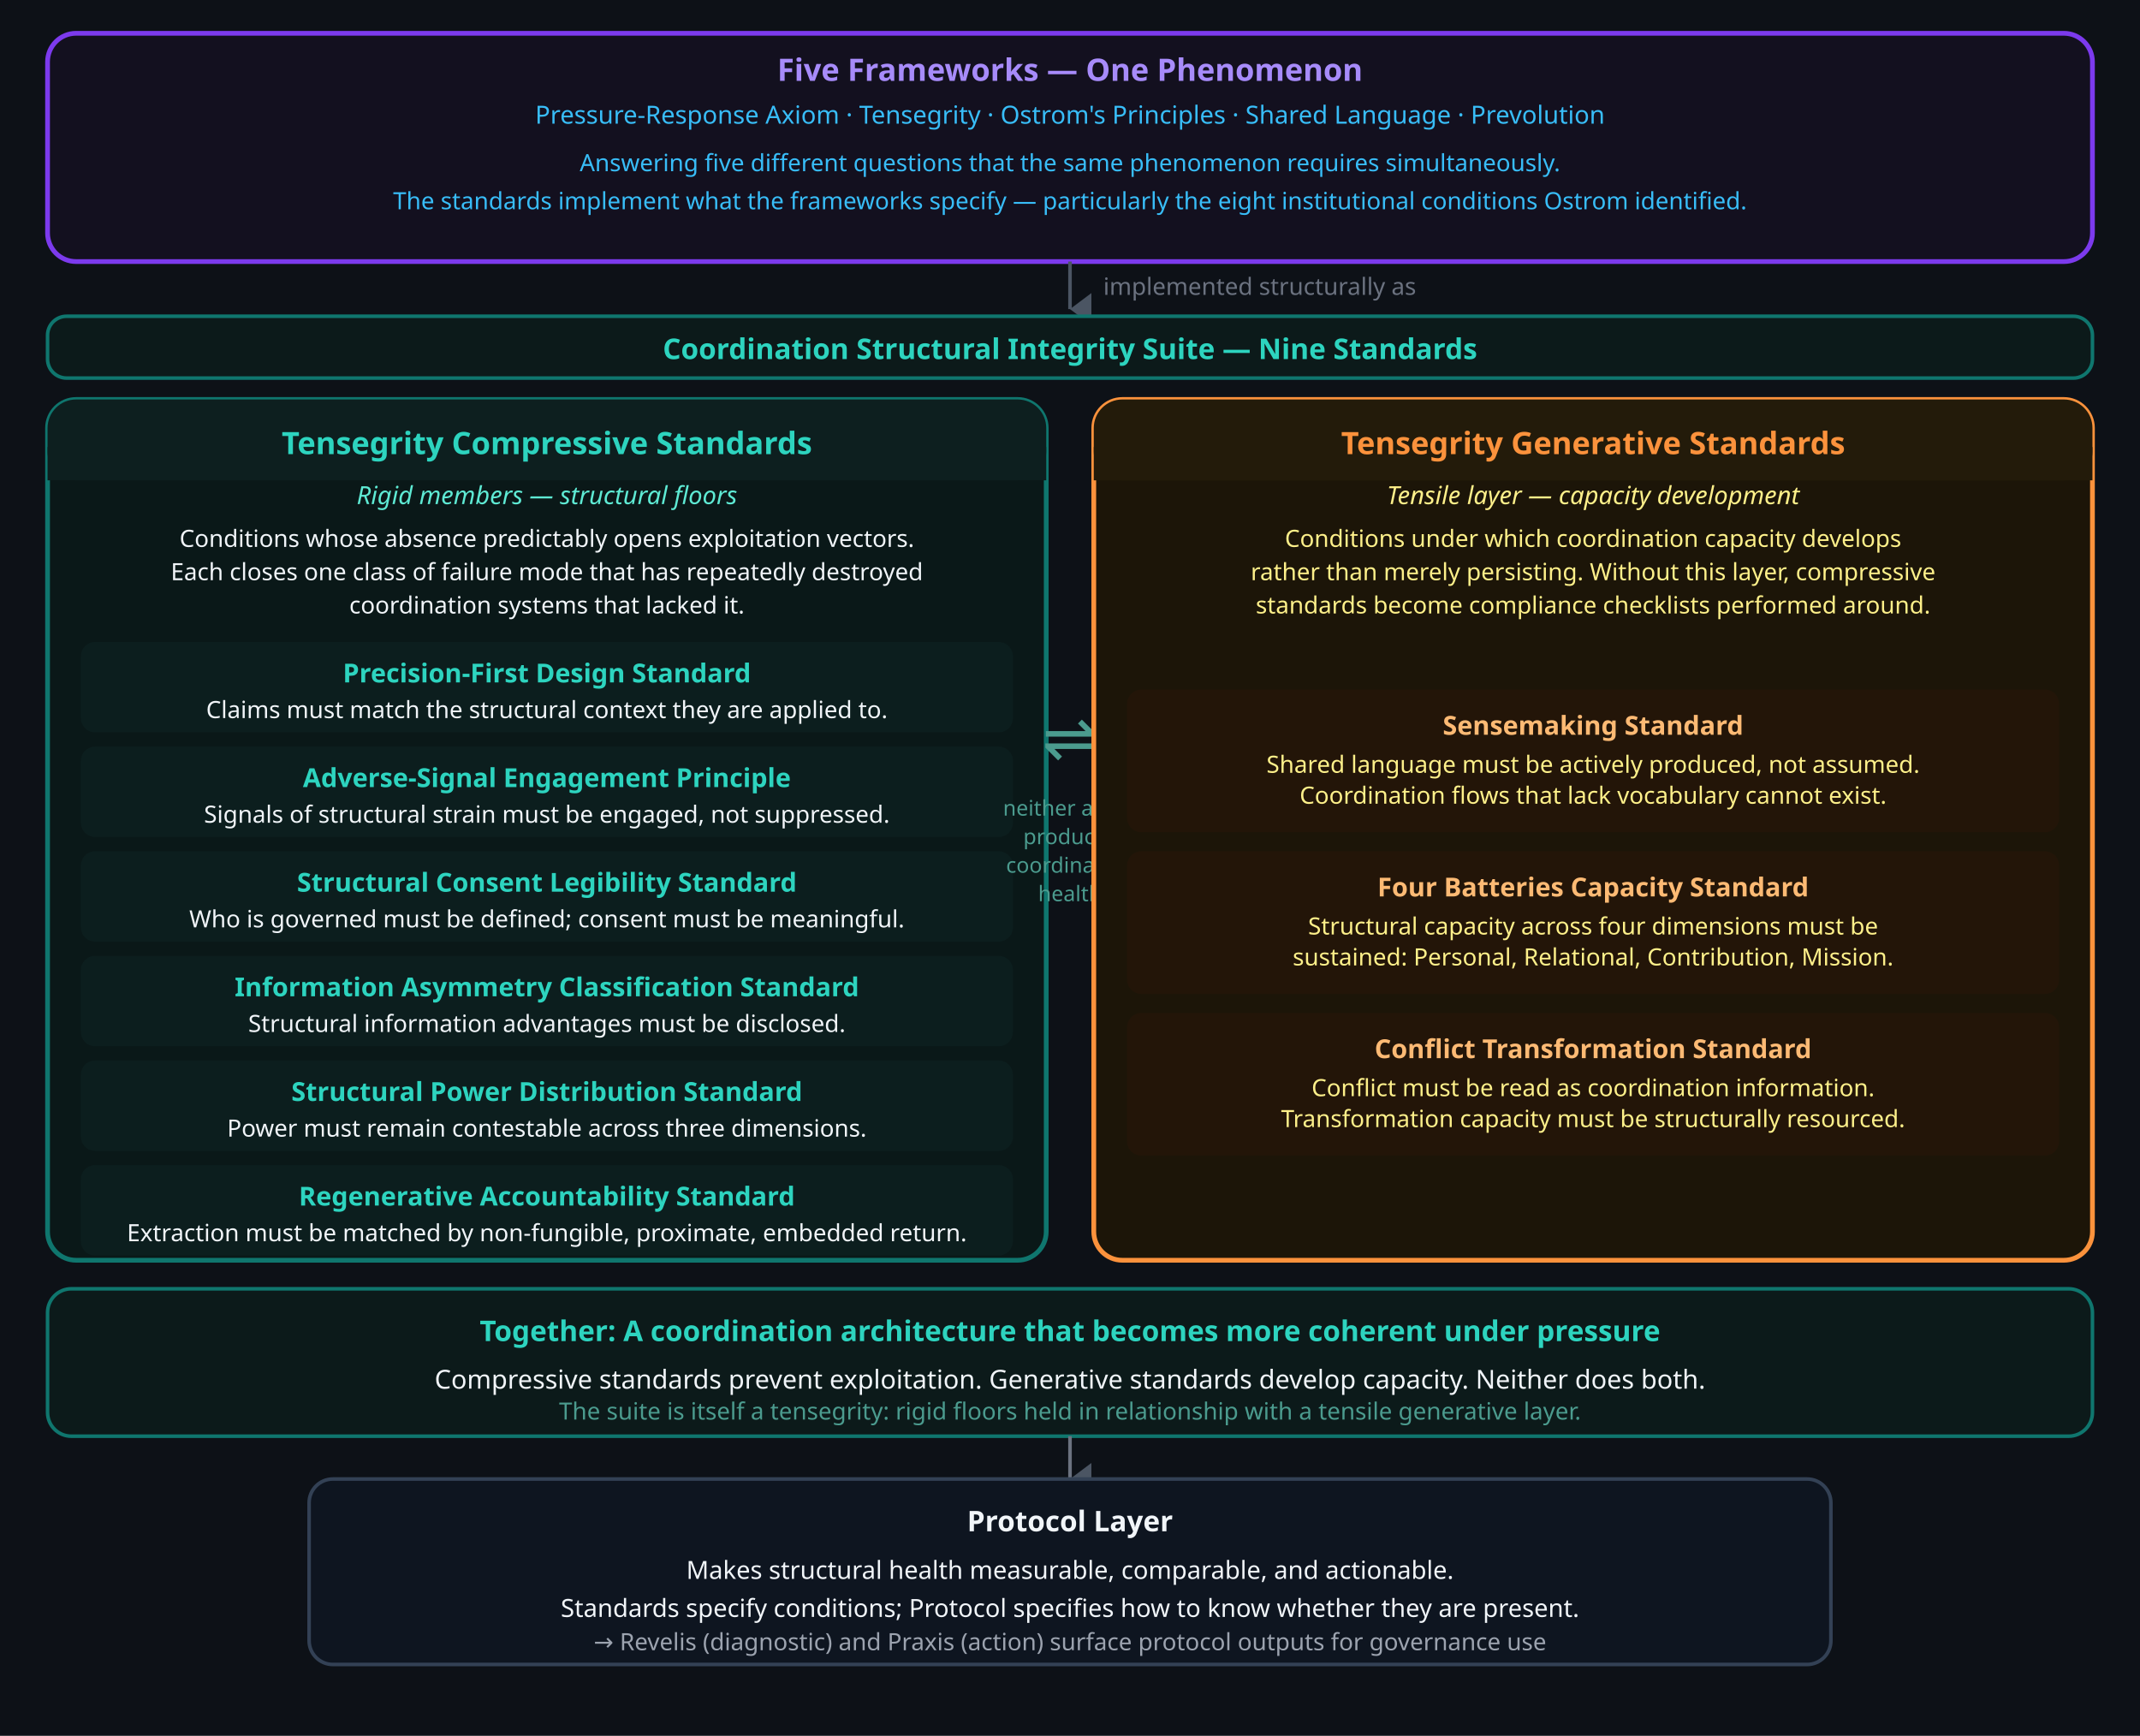
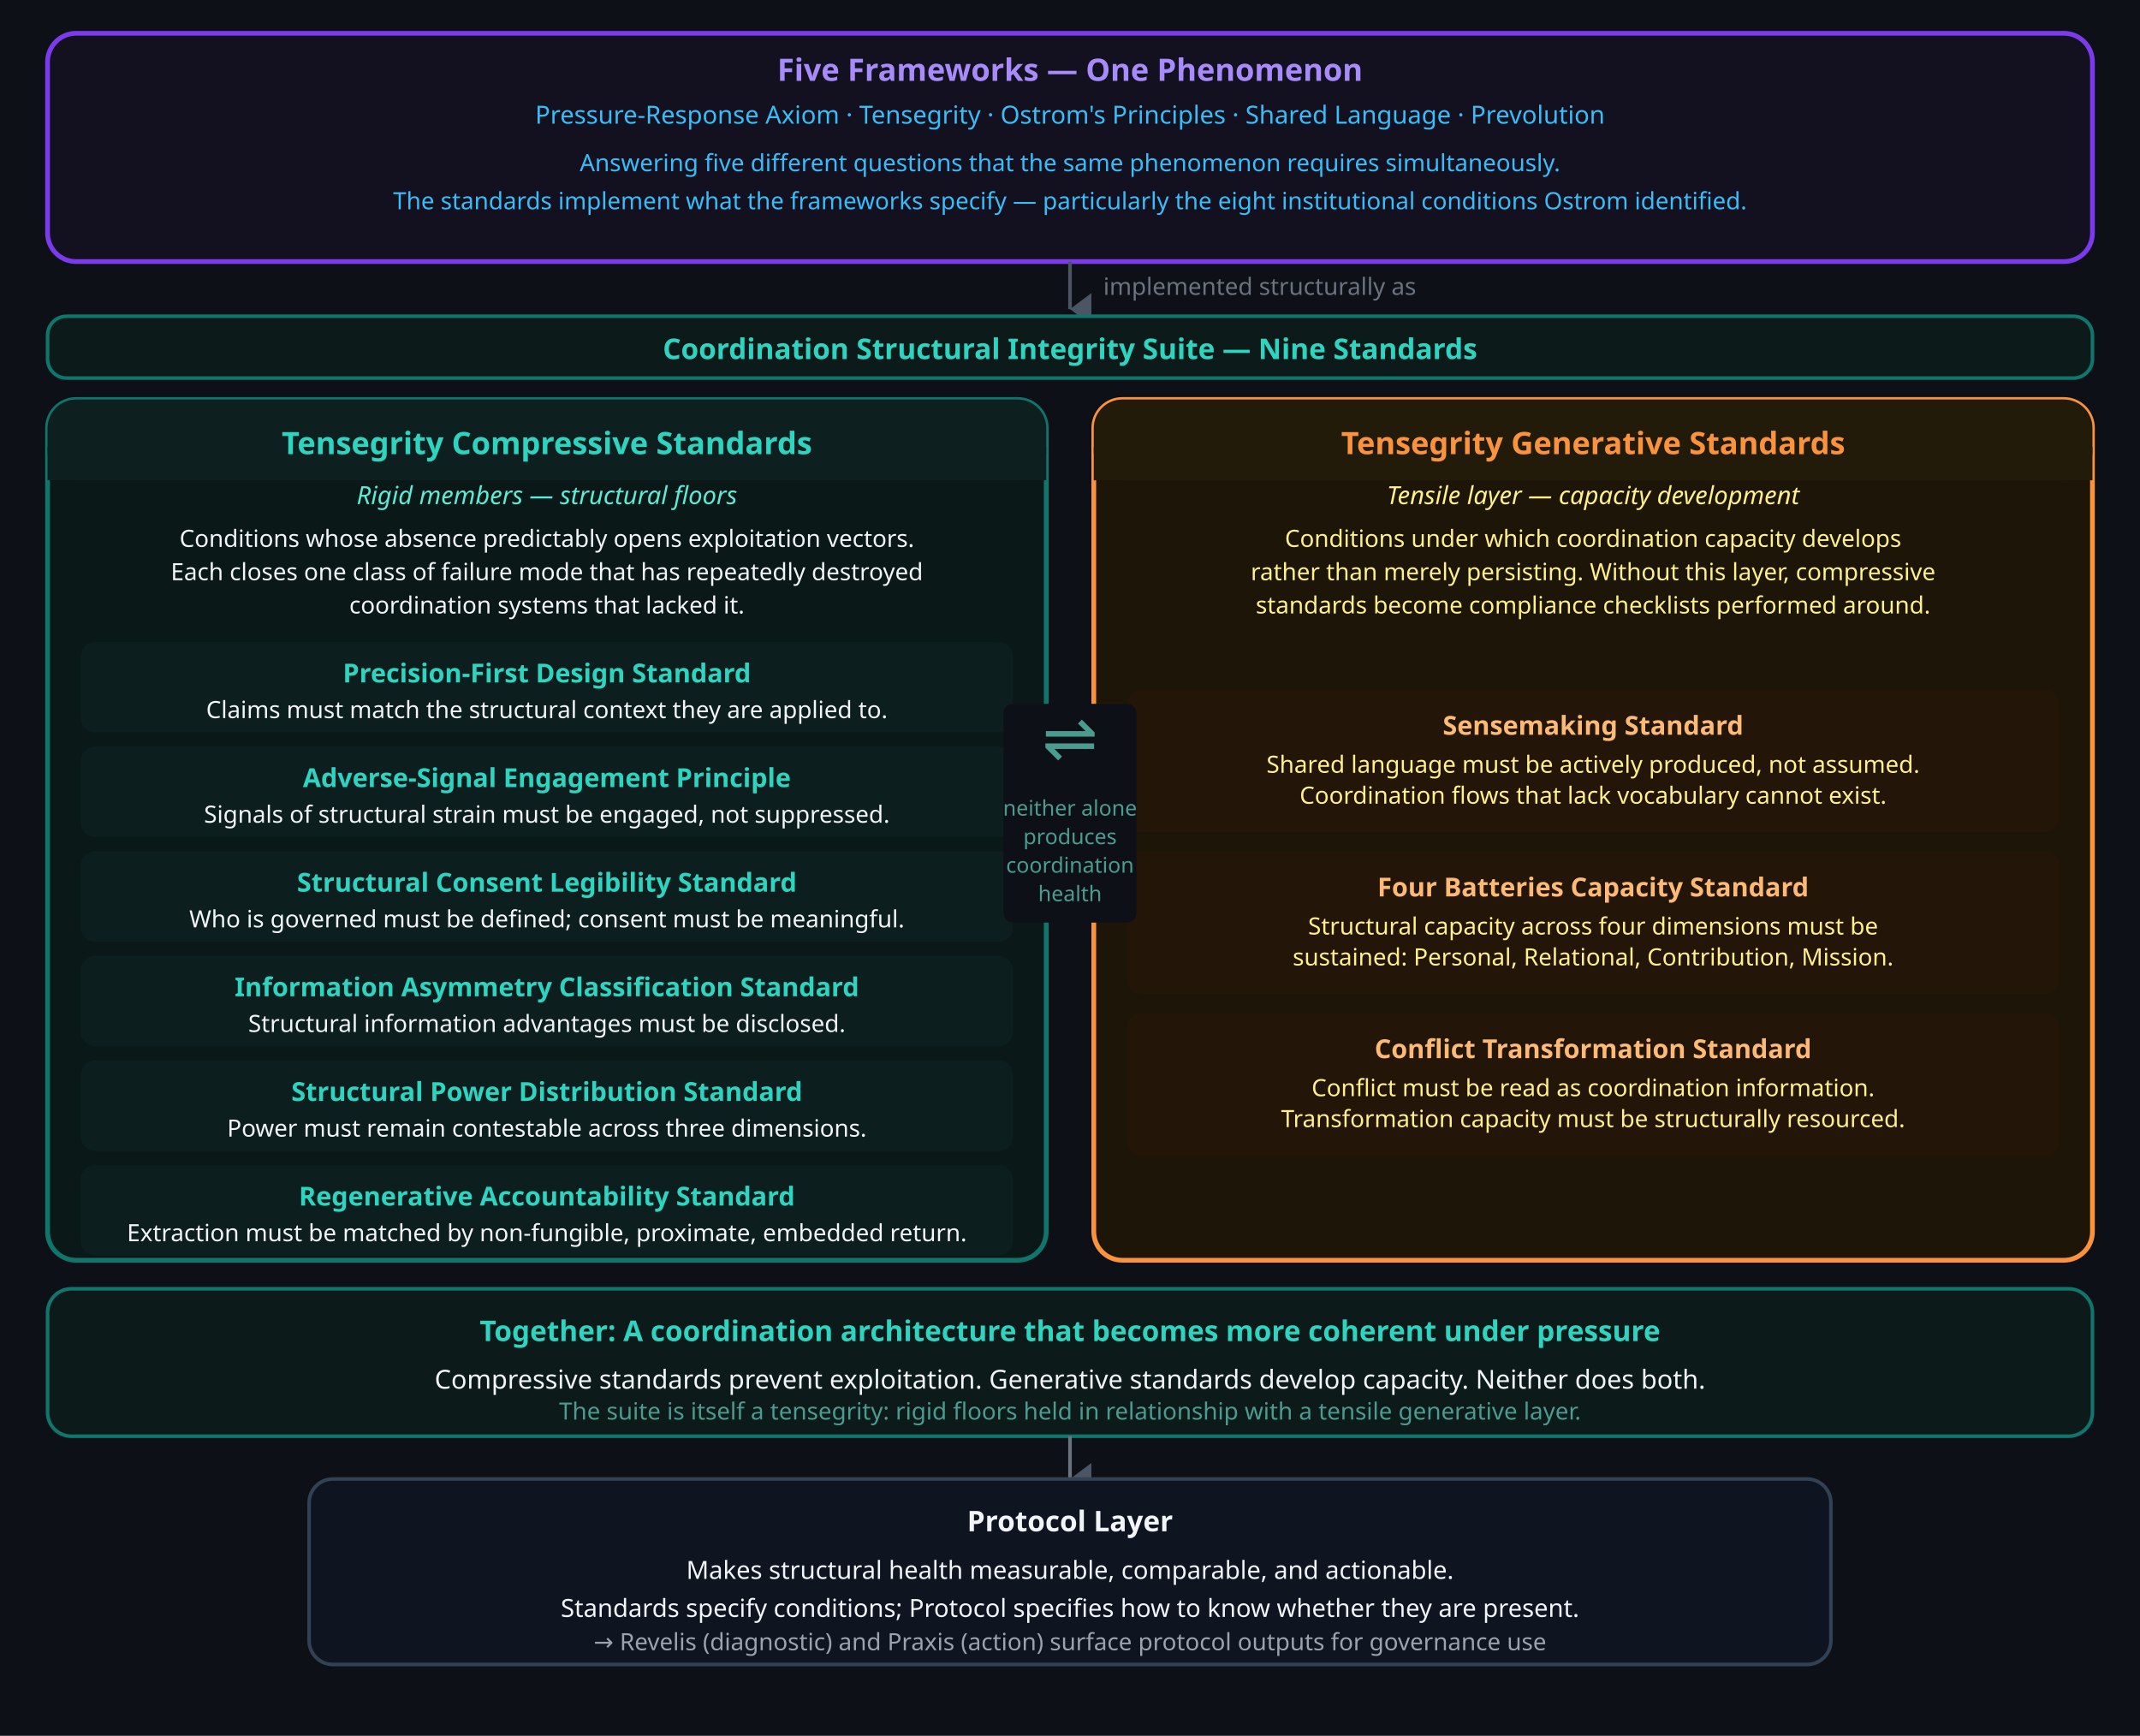
<svg xmlns="http://www.w3.org/2000/svg" width="900" height="730">
  <defs>
    <marker id="arw-v" markerWidth="9" markerHeight="6" refX="4.5" refY="6" orient="auto">
      <polygon points="0 0, 9 0, 4.5 6" fill="#4b5563" />
    </marker>
    <marker id="arw-teal" markerWidth="9" markerHeight="6" refX="4.5" refY="6" orient="auto">
      <polygon points="0 0, 9 0, 4.5 6" fill="#0f766e" />
    </marker>
  </defs>
  <rect width="900" height="730" fill="#0d1117" />
  <rect x="20" y="14" width="860" height="96" rx="12" fill="#13101f" stroke="#7c3aed" stroke-width="2" />
  <text x="450" y="34" fill="#a78bfa" font-size="13" font-weight="bold" font-family="system-ui,sans-serif" text-anchor="middle">Five Frameworks — One Phenomenon</text>
  <text x="450" y="52" fill="#38bdf8" font-size="10.5" font-family="system-ui,sans-serif" text-anchor="middle">Pressure-Response Axiom  ·  Tensegrity  ·  Ostrom's Principles  ·  Shared Language  ·  Prevolution</text>
  <text x="450" y="72" fill="#38bdf8" font-size="10" font-family="system-ui,sans-serif" text-anchor="middle">Answering five different questions that the same phenomenon requires simultaneously.</text>
  <text x="450" y="88" fill="#38bdf8" font-size="10" font-family="system-ui,sans-serif" text-anchor="middle">The standards implement what the frameworks specify — particularly the eight institutional conditions Ostrom identified.</text>
  <line x1="450" y1="110" x2="450" y2="130" stroke="#4b5563" stroke-width="1.5" marker-end="url(#arw-v)" />
  <text x="464" y="124" fill="#6b7280" font-size="10" font-family="system-ui,sans-serif">implemented structurally as</text>
  <rect x="20" y="133" width="860" height="26" rx="8" fill="#0c1a1a" stroke="#0f766e" stroke-width="1.5" />
  <text x="450" y="151" fill="#2dd4bf" font-size="12" font-weight="bold" font-family="system-ui,sans-serif" text-anchor="middle">Coordination Structural Integrity Suite — Nine Standards</text>
  <rect x="20" y="168" width="420" height="362" rx="12" fill="#0a1818" stroke="#0f766e" stroke-width="2" />
  <rect x="20" y="168" width="420" height="34" rx="12" fill="#0d1f1f" />
  <rect x="20" y="188" width="420" height="14" fill="#0d1f1f" />
  <text x="230" y="191" fill="#2dd4bf" font-size="13" font-weight="bold" font-family="system-ui,sans-serif" text-anchor="middle">Tensegrity Compressive Standards</text>
  <text x="230" y="212" fill="#5eead4" font-size="10.5" font-style="italic" font-family="system-ui,sans-serif" text-anchor="middle">Rigid members — structural floors</text>
  <text x="230" y="230" fill="#f1f5f9" font-size="10" font-family="system-ui,sans-serif" text-anchor="middle">Conditions whose absence predictably opens exploitation vectors.</text>
  <text x="230" y="244" fill="#f1f5f9" font-size="10" font-family="system-ui,sans-serif" text-anchor="middle">Each closes one class of failure mode that has repeatedly destroyed</text>
  <text x="230" y="258" fill="#f1f5f9" font-size="10" font-family="system-ui,sans-serif" text-anchor="middle">coordination systems that lacked it.</text>
  <rect x="34" y="270" width="392" height="38" rx="6" fill="#0c1e1e" />
  <text x="230" y="287" fill="#2dd4bf" font-size="11" font-weight="bold" font-family="system-ui,sans-serif" text-anchor="middle">Precision-First Design Standard</text>
  <text x="230" y="302" fill="#f1f5f9" font-size="10" font-family="system-ui,sans-serif" text-anchor="middle">Claims must match the structural context they are applied to.</text>
  <rect x="34" y="314" width="392" height="38" rx="6" fill="#0c1e1e" />
  <text x="230" y="331" fill="#2dd4bf" font-size="11" font-weight="bold" font-family="system-ui,sans-serif" text-anchor="middle">Adverse-Signal Engagement Principle</text>
  <text x="230" y="346" fill="#f1f5f9" font-size="10" font-family="system-ui,sans-serif" text-anchor="middle">Signals of structural strain must be engaged, not suppressed.</text>
  <rect x="34" y="358" width="392" height="38" rx="6" fill="#0c1e1e" />
  <text x="230" y="375" fill="#2dd4bf" font-size="11" font-weight="bold" font-family="system-ui,sans-serif" text-anchor="middle">Structural Consent Legibility Standard</text>
  <text x="230" y="390" fill="#f1f5f9" font-size="10" font-family="system-ui,sans-serif" text-anchor="middle">Who is governed must be defined; consent must be meaningful.</text>
  <rect x="34" y="402" width="392" height="38" rx="6" fill="#0c1e1e" />
  <text x="230" y="419" fill="#2dd4bf" font-size="11" font-weight="bold" font-family="system-ui,sans-serif" text-anchor="middle">Information Asymmetry Classification Standard</text>
  <text x="230" y="434" fill="#f1f5f9" font-size="10" font-family="system-ui,sans-serif" text-anchor="middle">Structural information advantages must be disclosed.</text>
  <rect x="34" y="446" width="392" height="38" rx="6" fill="#0c1e1e" />
  <text x="230" y="463" fill="#2dd4bf" font-size="11" font-weight="bold" font-family="system-ui,sans-serif" text-anchor="middle">Structural Power Distribution Standard</text>
  <text x="230" y="478" fill="#f1f5f9" font-size="10" font-family="system-ui,sans-serif" text-anchor="middle">Power must remain contestable across three dimensions.</text>
  <rect x="34" y="490" width="392" height="38" rx="6" fill="#0c1e1e" />
  <text x="230" y="507" fill="#2dd4bf" font-size="11" font-weight="bold" font-family="system-ui,sans-serif" text-anchor="middle">Regenerative Accountability Standard</text>
  <text x="230" y="522" fill="#f1f5f9" font-size="10" font-family="system-ui,sans-serif" text-anchor="middle">Extraction must be matched by non-fungible, proximate, embedded return.</text>
-   <text x="450" y="320" fill="#4b9b8e" font-size="28" font-family="system-ui,sans-serif" text-anchor="middle">⇌</text>
-   <text x="450" y="343" fill="#4b9b8e" font-size="9" font-family="system-ui,sans-serif" text-anchor="middle">neither alone</text>
-   <text x="450" y="355" fill="#4b9b8e" font-size="9" font-family="system-ui,sans-serif" text-anchor="middle">produces</text>
-   <text x="450" y="367" fill="#4b9b8e" font-size="9" font-family="system-ui,sans-serif" text-anchor="middle">coordination</text>
-   <text x="450" y="379" fill="#4b9b8e" font-size="9" font-family="system-ui,sans-serif" text-anchor="middle">health</text>
  <rect x="460" y="168" width="420" height="362" rx="12" fill="#1c1508" stroke="#fb923c" stroke-width="2" />
  <rect x="460" y="168" width="420" height="34" rx="12" fill="#231b0a" />
  <rect x="460" y="188" width="420" height="14" fill="#231b0a" />
  <text x="670" y="191" fill="#fb923c" font-size="13" font-weight="bold" font-family="system-ui,sans-serif" text-anchor="middle">Tensegrity Generative Standards</text>
  <text x="670" y="212" fill="#fef08a" font-size="10.5" font-style="italic" font-family="system-ui,sans-serif" text-anchor="middle">Tensile layer — capacity development</text>
  <text x="670" y="230" fill="#fef08a" font-size="10" font-family="system-ui,sans-serif" text-anchor="middle">Conditions under which coordination capacity develops</text>
  <text x="670" y="244" fill="#fef08a" font-size="10" font-family="system-ui,sans-serif" text-anchor="middle">rather than merely persisting. Without this layer, compressive</text>
  <text x="670" y="258" fill="#fef08a" font-size="10" font-family="system-ui,sans-serif" text-anchor="middle">standards become compliance checklists performed around.</text>
  <rect x="474" y="290" width="392" height="60" rx="6" fill="#231508" />
  <text x="670" y="309" fill="#fdba74" font-size="11" font-weight="bold" font-family="system-ui,sans-serif" text-anchor="middle">Sensemaking Standard</text>
  <text x="670" y="325" fill="#fef08a" font-size="10" font-family="system-ui,sans-serif" text-anchor="middle">Shared language must be actively produced, not assumed.</text>
  <text x="670" y="338" fill="#fef08a" font-size="10" font-family="system-ui,sans-serif" text-anchor="middle">Coordination flows that lack vocabulary cannot exist.</text>
  <rect x="474" y="358" width="392" height="60" rx="6" fill="#231508" />
  <text x="670" y="377" fill="#fdba74" font-size="11" font-weight="bold" font-family="system-ui,sans-serif" text-anchor="middle">Four Batteries Capacity Standard</text>
  <text x="670" y="393" fill="#fef08a" font-size="10" font-family="system-ui,sans-serif" text-anchor="middle">Structural capacity across four dimensions must be</text>
  <text x="670" y="406" fill="#fef08a" font-size="10" font-family="system-ui,sans-serif" text-anchor="middle">sustained: Personal, Relational, Contribution, Mission.</text>
  <rect x="474" y="426" width="392" height="60" rx="6" fill="#231508" />
  <text x="670" y="445" fill="#fdba74" font-size="11" font-weight="bold" font-family="system-ui,sans-serif" text-anchor="middle">Conflict Transformation Standard</text>
  <text x="670" y="461" fill="#fef08a" font-size="10" font-family="system-ui,sans-serif" text-anchor="middle">Conflict must be read as coordination information.</text>
  <text x="670" y="474" fill="#fef08a" font-size="10" font-family="system-ui,sans-serif" text-anchor="middle">Transformation capacity must be structurally resourced.</text>
+   <rect x="422" y="296" width="56" height="92" rx="4" fill="#0d1117" />
+   <text x="450" y="320" fill="#4b9b8e" font-size="28" font-family="system-ui,sans-serif" text-anchor="middle">⇌</text>
+   <text x="450" y="343" fill="#4b9b8e" font-size="9" font-family="system-ui,sans-serif" text-anchor="middle">neither alone</text>
+   <text x="450" y="355" fill="#4b9b8e" font-size="9" font-family="system-ui,sans-serif" text-anchor="middle">produces</text>
+   <text x="450" y="367" fill="#4b9b8e" font-size="9" font-family="system-ui,sans-serif" text-anchor="middle">coordination</text>
+   <text x="450" y="379" fill="#4b9b8e" font-size="9" font-family="system-ui,sans-serif" text-anchor="middle">health</text>
  <rect x="20" y="542" width="860" height="62" rx="10" fill="#0c1a1a" stroke="#0f766e" stroke-width="1.5" />
  <text x="450" y="564" fill="#2dd4bf" font-size="12" font-weight="bold" font-family="system-ui,sans-serif" text-anchor="middle">Together: A coordination architecture that becomes more coherent under pressure</text>
  <text x="450" y="584" fill="#f1f5f9" font-size="11" font-family="system-ui,sans-serif" text-anchor="middle">Compressive standards prevent exploitation. Generative standards develop capacity. Neither does both.</text>
  <text x="450" y="597" fill="#4b9b8e" font-size="10" font-family="system-ui,sans-serif" text-anchor="middle">The suite is itself a tensegrity: rigid floors held in relationship with a tensile generative layer.</text>
  <line x1="450" y1="604" x2="450" y2="622" stroke="#6b7280" stroke-width="1.5" marker-end="url(#arw-v)" />
  <rect x="130" y="622" width="640" height="78" rx="10" fill="#0e1520" stroke="#334155" stroke-width="1.5" />
  <text x="450" y="644" fill="#f1f5f9" font-size="12" font-weight="bold" font-family="system-ui,sans-serif" text-anchor="middle">Protocol Layer</text>
  <text x="450" y="664" fill="#f1f5f9" font-size="10.5" font-family="system-ui,sans-serif" text-anchor="middle">Makes structural health measurable, comparable, and actionable.</text>
  <text x="450" y="680" fill="#f1f5f9" font-size="10.5" font-family="system-ui,sans-serif" text-anchor="middle">Standards specify conditions; Protocol specifies how to know whether they are present.</text>
  <text x="450" y="694" fill="#9ca3af" font-size="10" font-family="system-ui,sans-serif" text-anchor="middle">→ Revelis (diagnostic) and Praxis (action) surface protocol outputs for governance use</text>
</svg>
